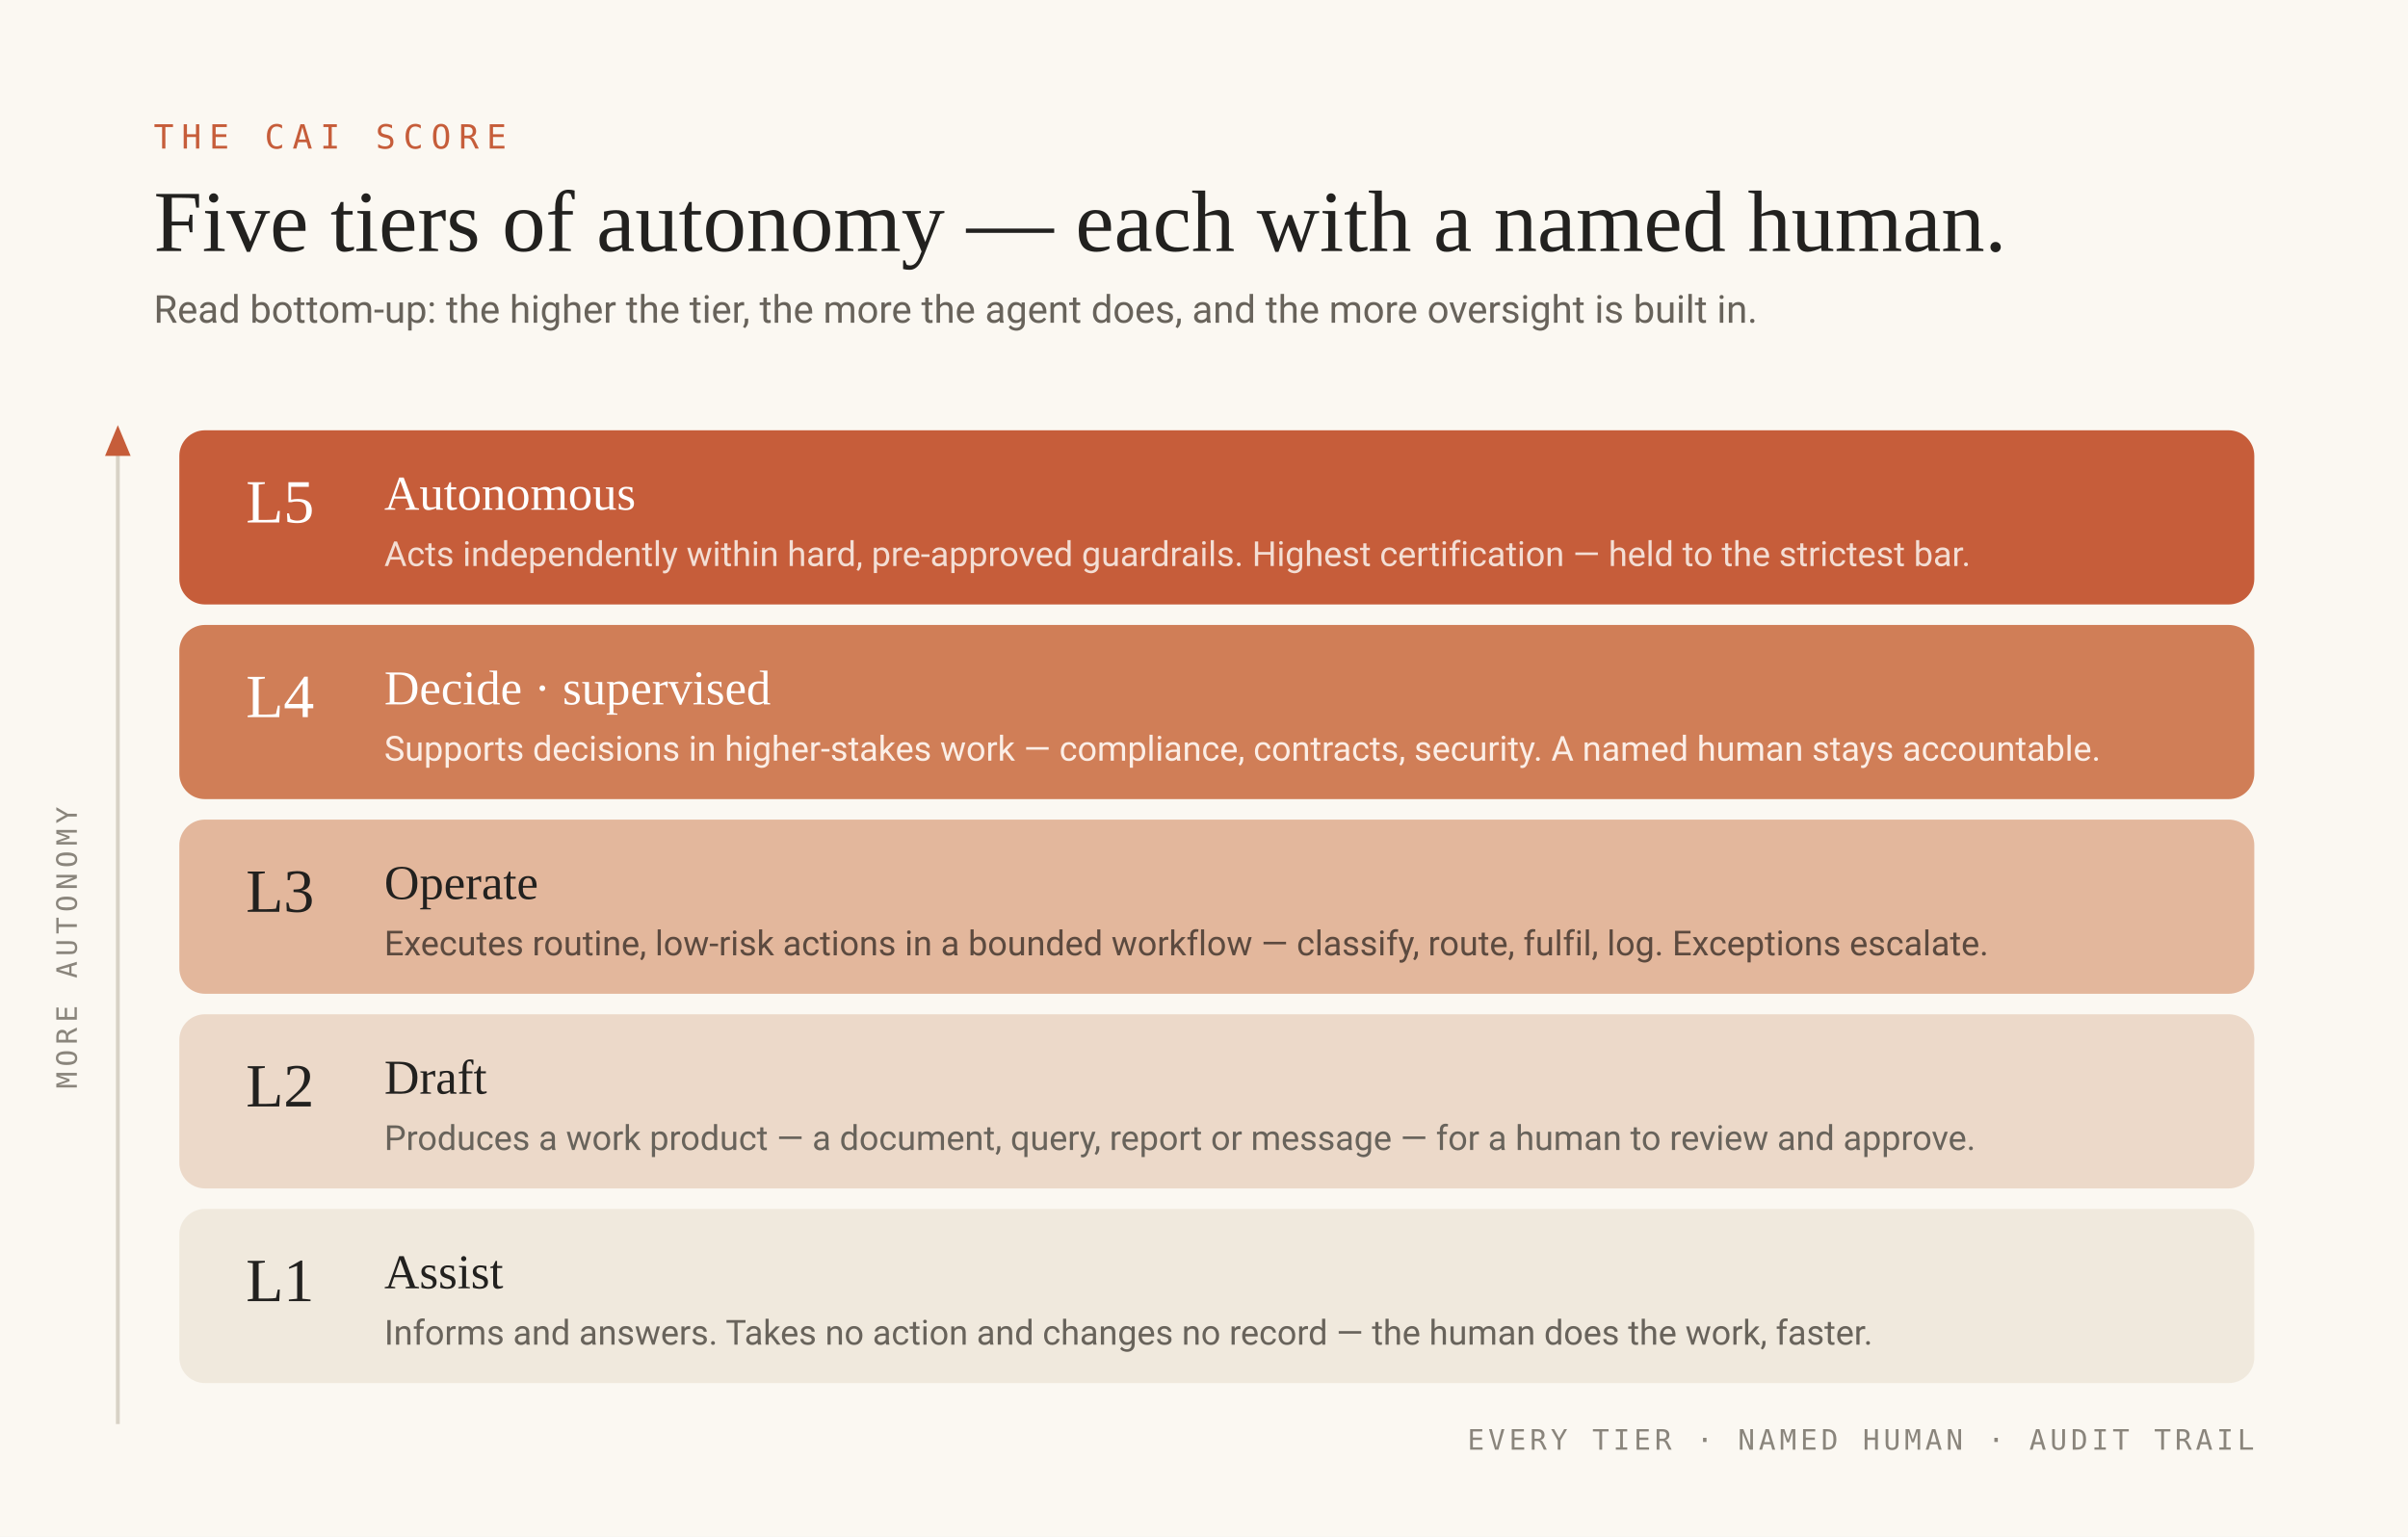
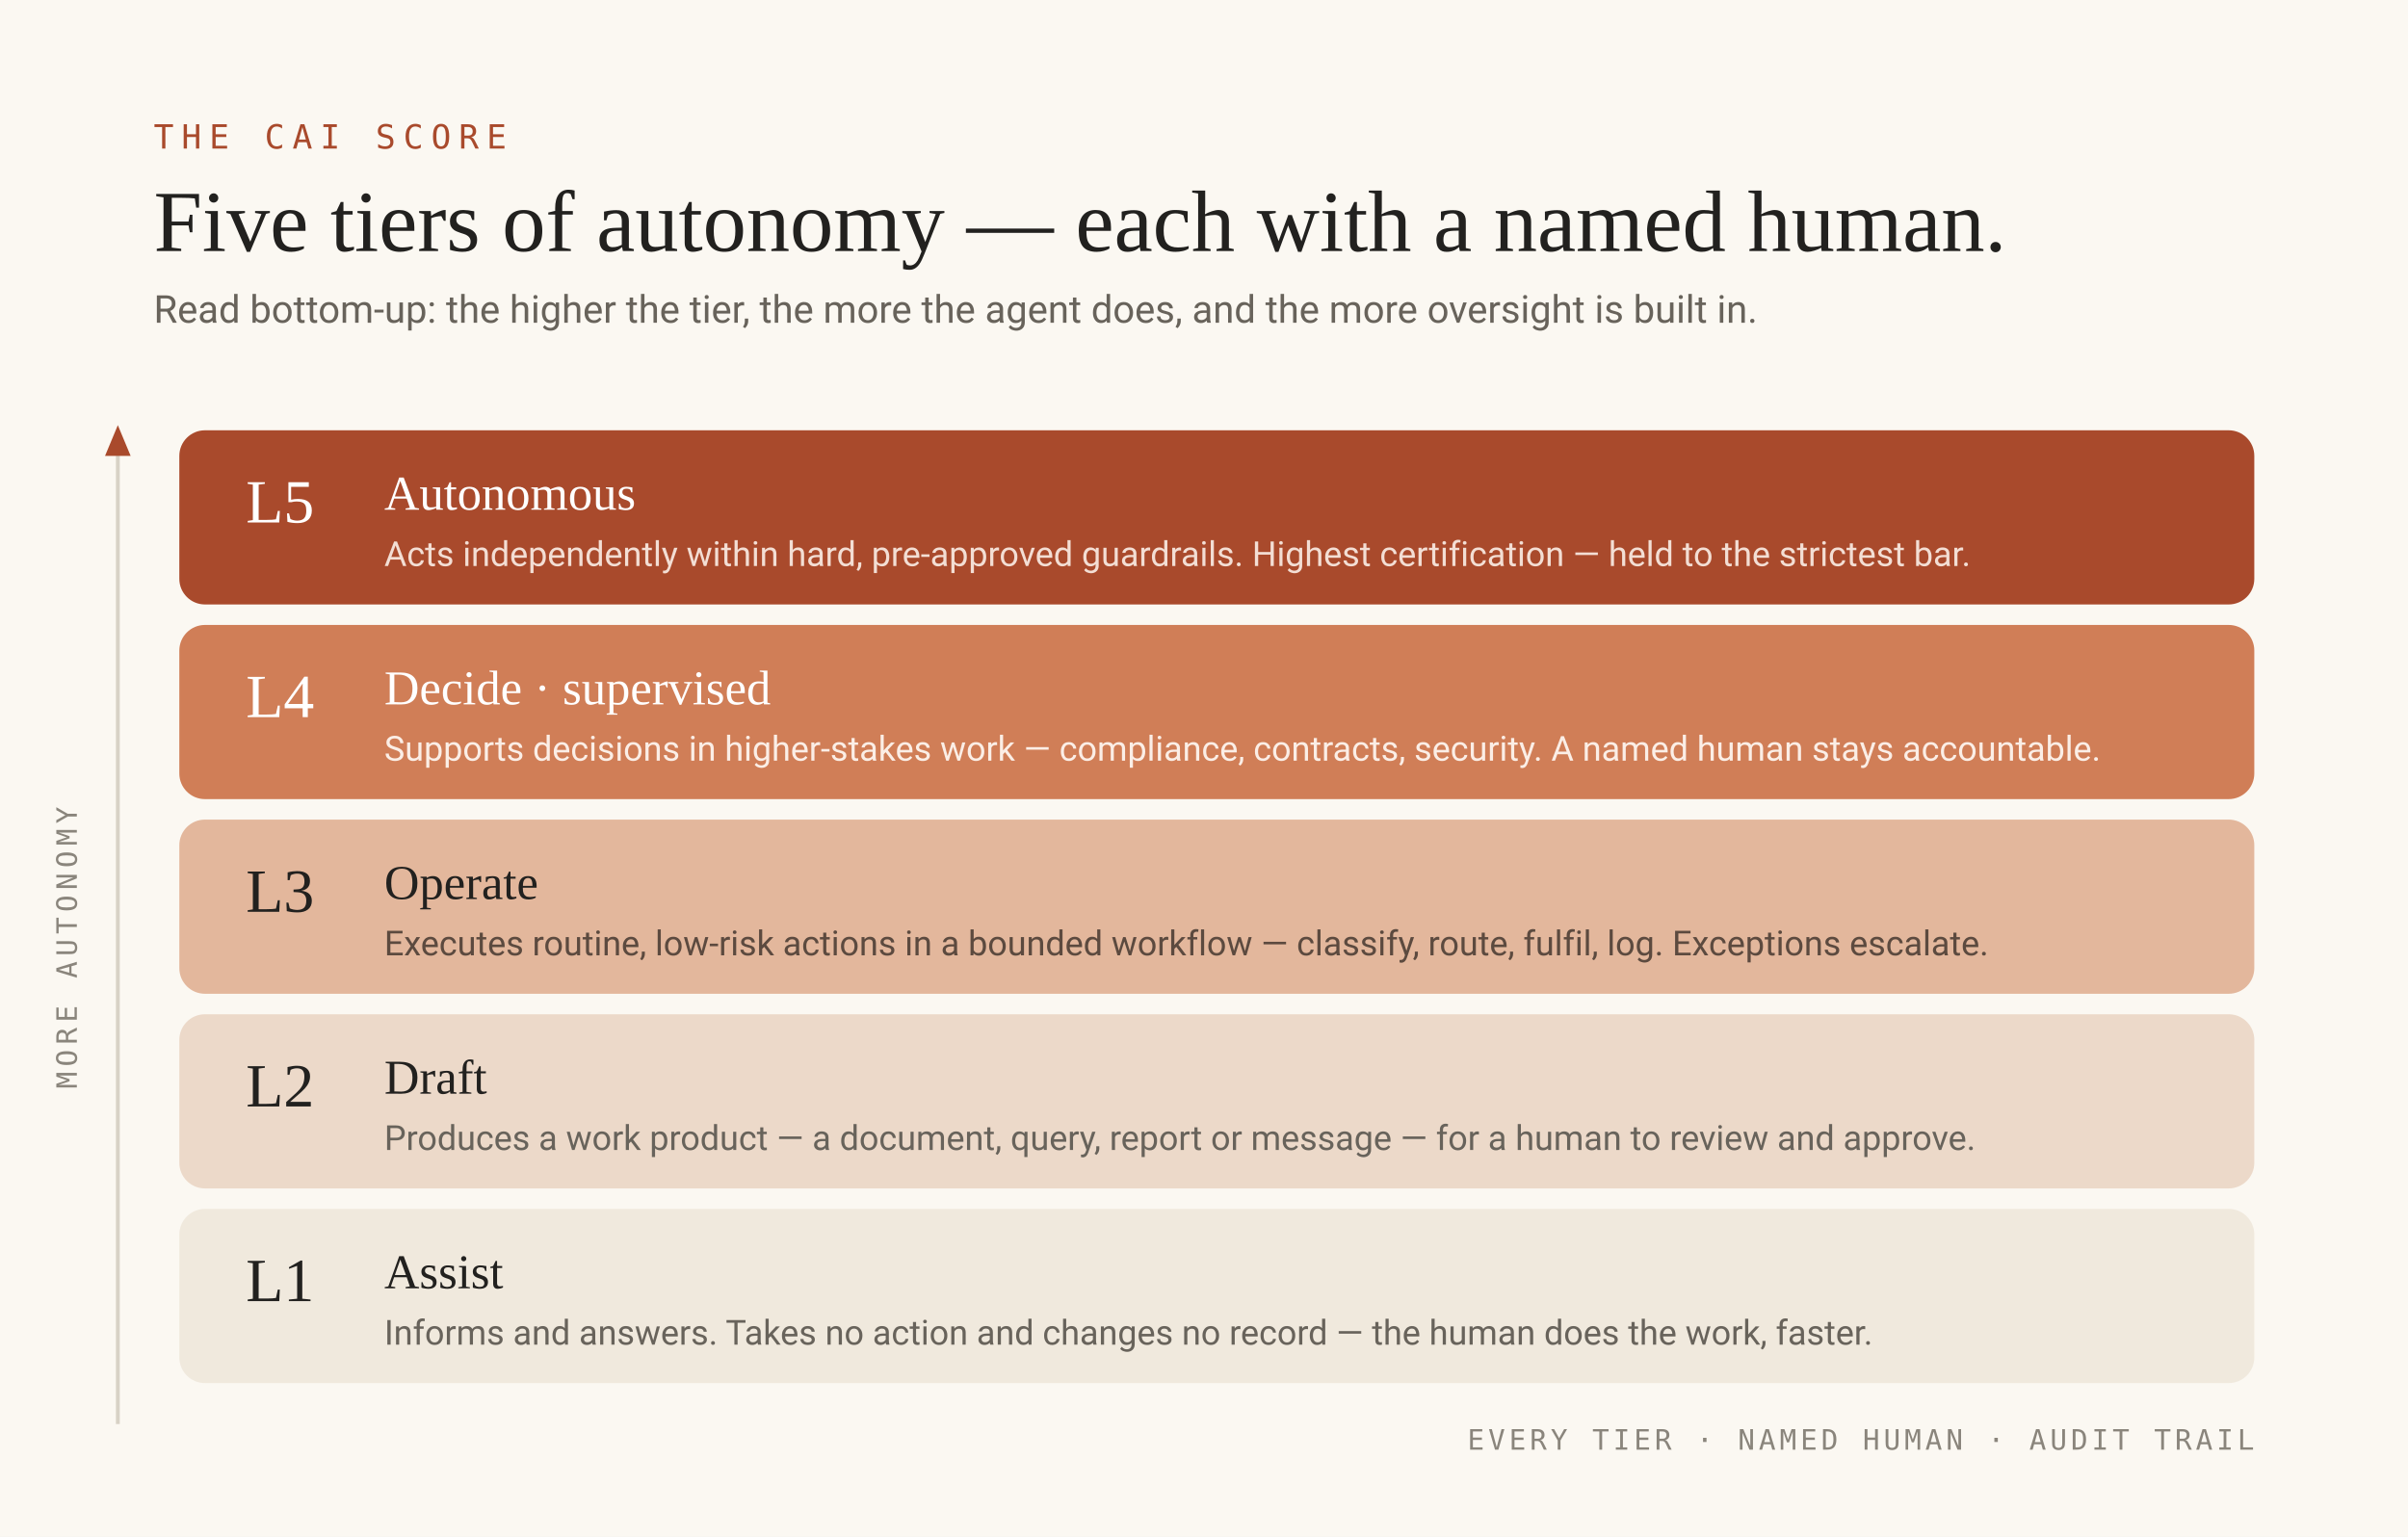
<svg xmlns="http://www.w3.org/2000/svg" viewBox="0 0 940 600" font-family="system-ui,-apple-system,'Segoe UI',Roboto,sans-serif">
  <defs>
    <style>
      .serif{font-family:Georgia,'Times New Roman',serif}
      .mono{font-family:ui-monospace,SFMono-Regular,Menlo,monospace}
    </style>
  </defs>
  <rect width="940" height="600" fill="#FBF8F2" />
-   <text x="60" y="58" class="mono" font-size="13" letter-spacing="3" fill="#c65d3a">THE CAI SCORE</text>
+   <text x="60" y="58" class="mono" font-size="13" letter-spacing="3" fill="#a94a2c">THE CAI SCORE</text>
  <text x="60" y="98" class="serif" font-size="34" fill="#22211F">Five tiers of autonomy — each with a named human.</text>
  <text x="60" y="126" font-size="15" fill="#68635b">Read bottom-up: the higher the tier, the more the agent does, and the more oversight is built in.</text>
  <line x1="46" y1="172" x2="46" y2="556" stroke="#d8d2c6" stroke-width="1.5" />
-   <polygon points="46,166 41,178 51,178" fill="#c65d3a" />
+   <polygon points="46,166 41,178 51,178" fill="#a94a2c" />
  <text x="30" y="370" class="mono" font-size="11" letter-spacing="2" fill="#8a857c" transform="rotate(-90 30 370)" text-anchor="middle">MORE  AUTONOMY</text>
  <g>
-     <rect x="70" y="168" width="810" height="68" rx="10" fill="#c65d3a" />
+     <rect x="70" y="168" width="810" height="68" rx="10" fill="#a94a2c" />
    <text x="96" y="204" class="serif" font-size="24" fill="#fff">L5</text>
    <text x="150" y="199" class="serif" font-size="19" fill="#fff">Autonomous</text>
    <text x="150" y="221" font-size="13.5" fill="#f3ded4">Acts independently within hard, pre-approved guardrails. Highest certification — held to the strictest bar.</text>
  </g>
  <g>
    <rect x="70" y="244" width="810" height="68" rx="10" fill="#d07e57" />
    <text x="96" y="280" class="serif" font-size="24" fill="#fff">L4</text>
    <text x="150" y="275" class="serif" font-size="19" fill="#fff">Decide · supervised</text>
    <text x="150" y="297" font-size="13.5" fill="#fbeee6">Supports decisions in higher-stakes work — compliance, contracts, security. A named human stays accountable.</text>
  </g>
  <g>
    <rect x="70" y="320" width="810" height="68" rx="10" fill="#e3b79c" />
    <text x="96" y="356" class="serif" font-size="24" fill="#22211F">L3</text>
    <text x="150" y="351" class="serif" font-size="19" fill="#22211F">Operate</text>
    <text x="150" y="373" font-size="13.5" fill="#5c4a3f">Executes routine, low-risk actions in a bounded workflow — classify, route, fulfil, log. Exceptions escalate.</text>
  </g>
  <g>
    <rect x="70" y="396" width="810" height="68" rx="10" fill="#ecd9c9" />
    <text x="96" y="432" class="serif" font-size="24" fill="#22211F">L2</text>
    <text x="150" y="427" class="serif" font-size="19" fill="#22211F">Draft</text>
    <text x="150" y="449" font-size="13.5" fill="#68635b">Produces a work product — a document, query, report or message — for a human to review and approve.</text>
  </g>
  <g>
    <rect x="70" y="472" width="810" height="68" rx="10" fill="#f0e9dd" />
    <text x="96" y="508" class="serif" font-size="24" fill="#22211F">L1</text>
    <text x="150" y="503" class="serif" font-size="19" fill="#22211F">Assist</text>
    <text x="150" y="525" font-size="13.5" fill="#68635b">Informs and answers. Takes no action and changes no record — the human does the work, faster.</text>
  </g>
  <text x="880" y="566" class="mono" font-size="11" letter-spacing="1.5" fill="#8a857c" text-anchor="end">EVERY TIER · NAMED HUMAN · AUDIT TRAIL</text>
</svg>
